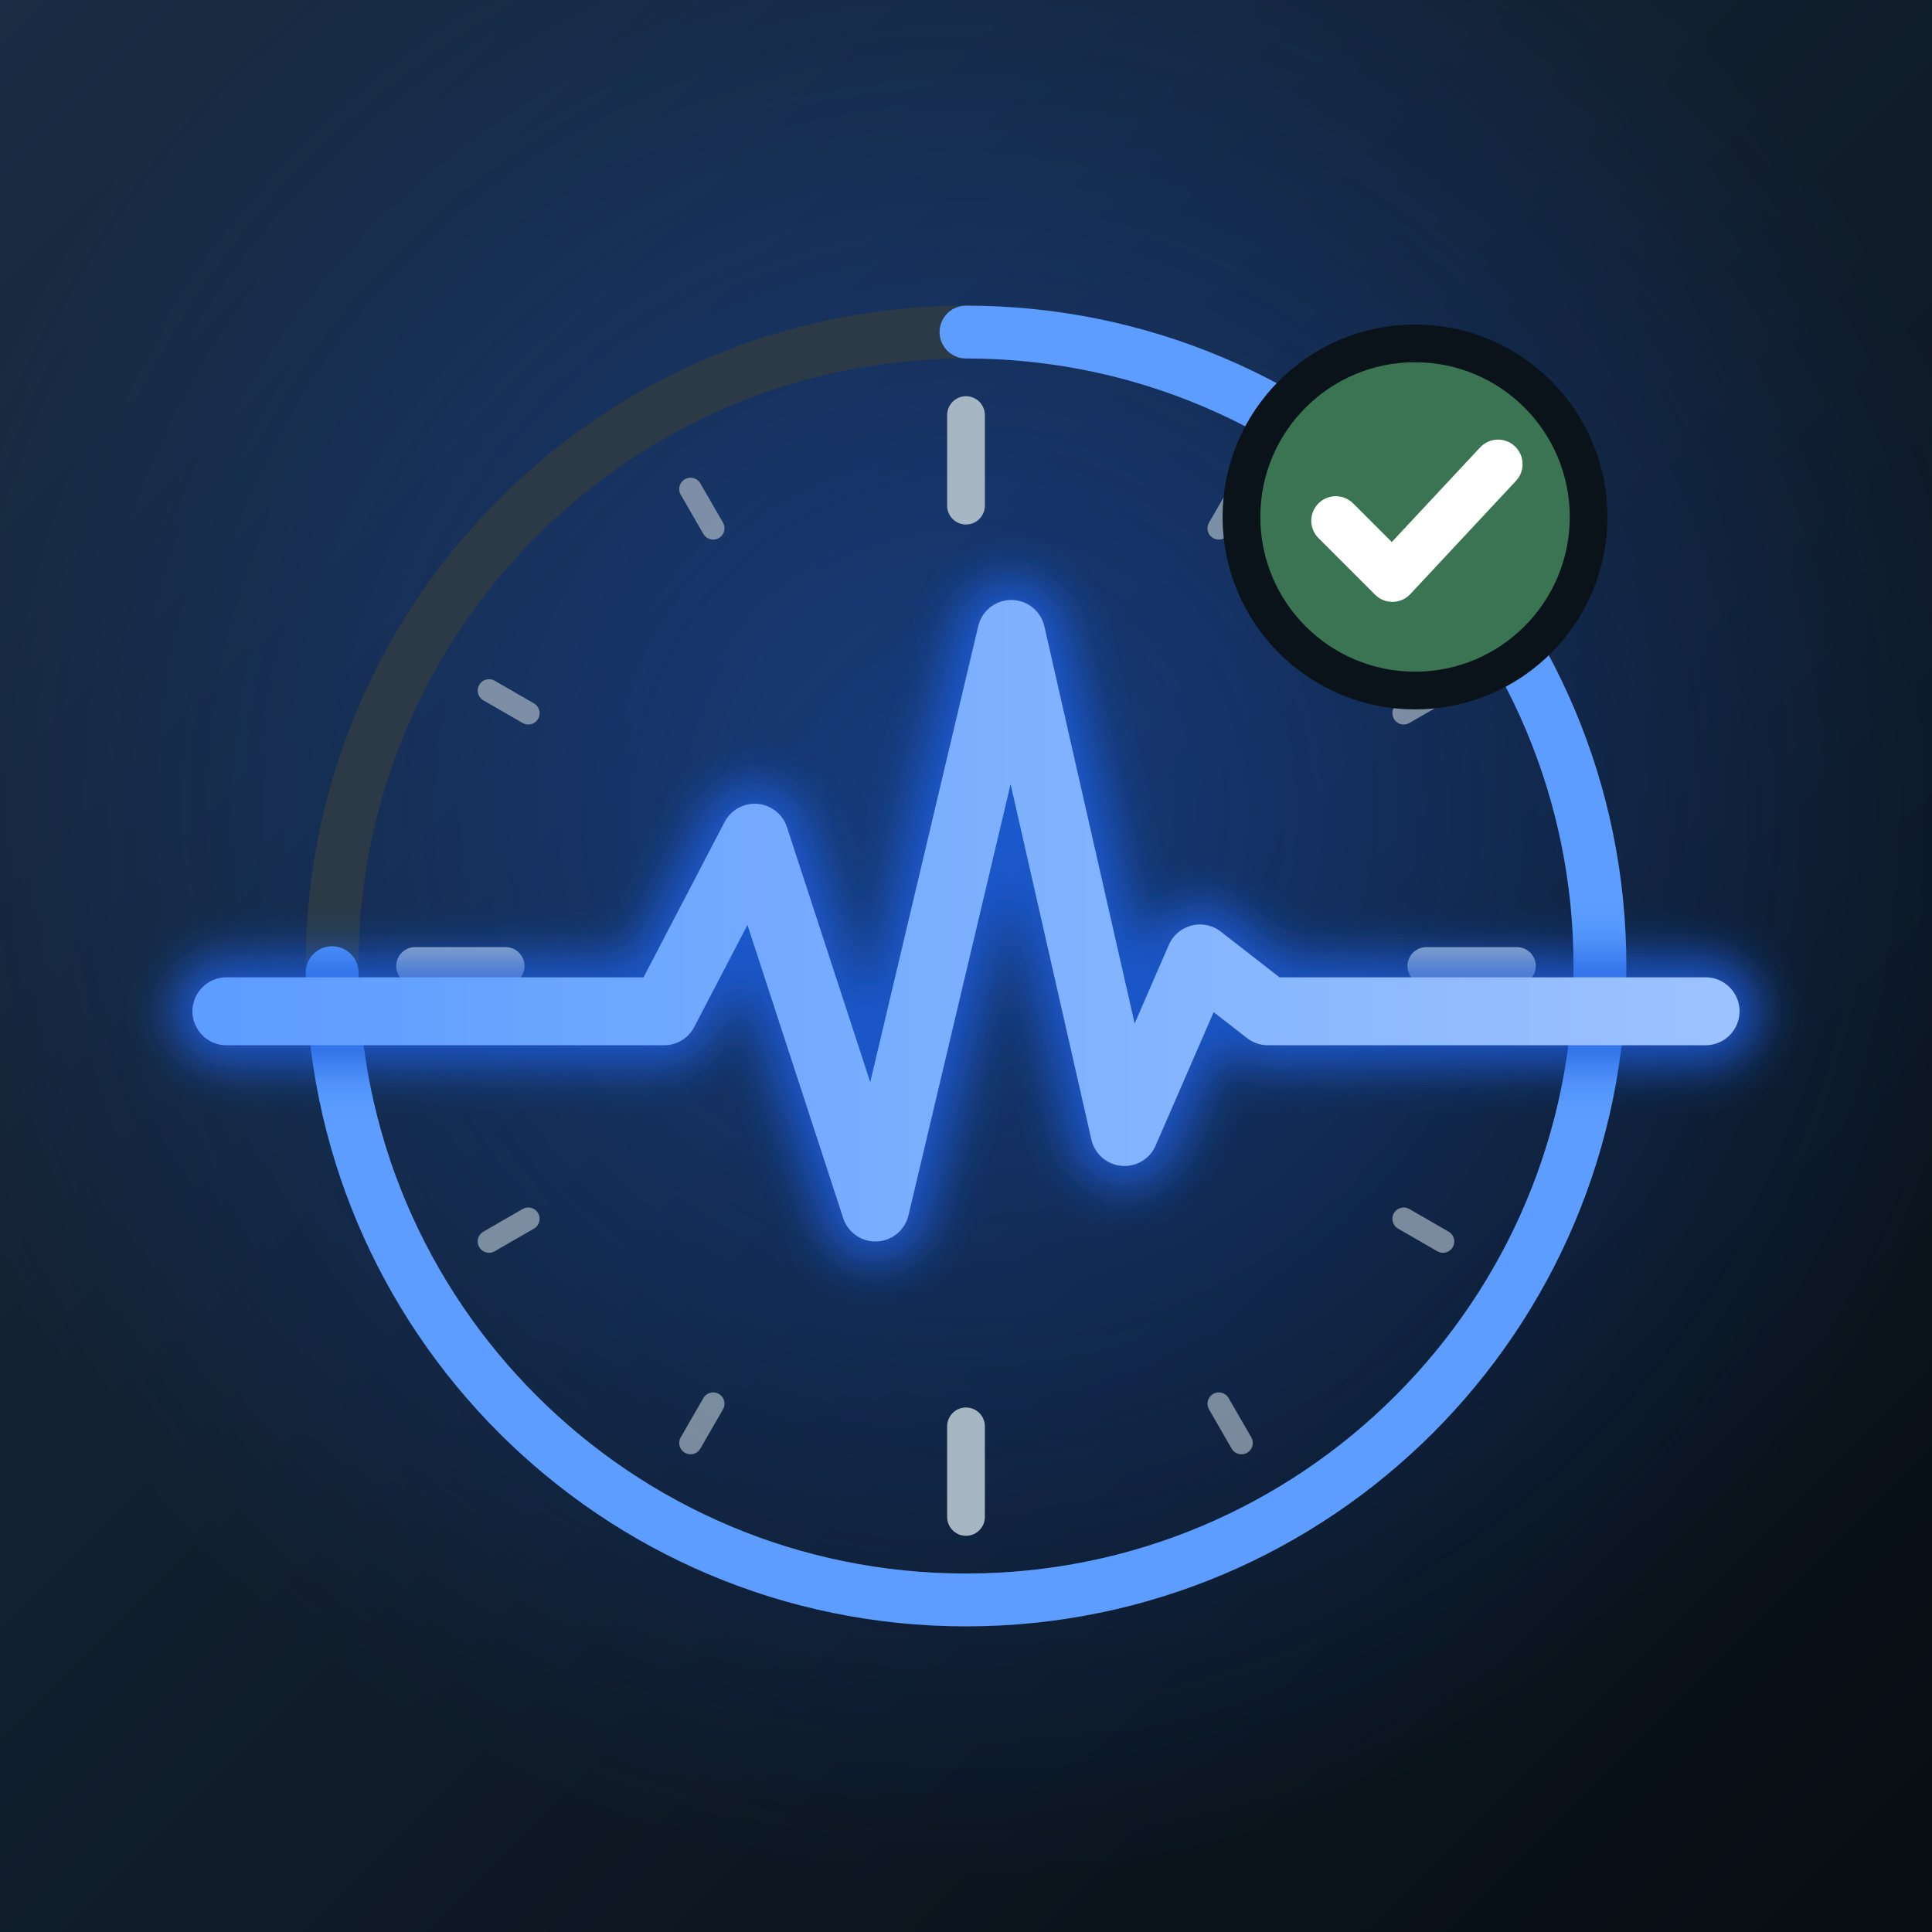
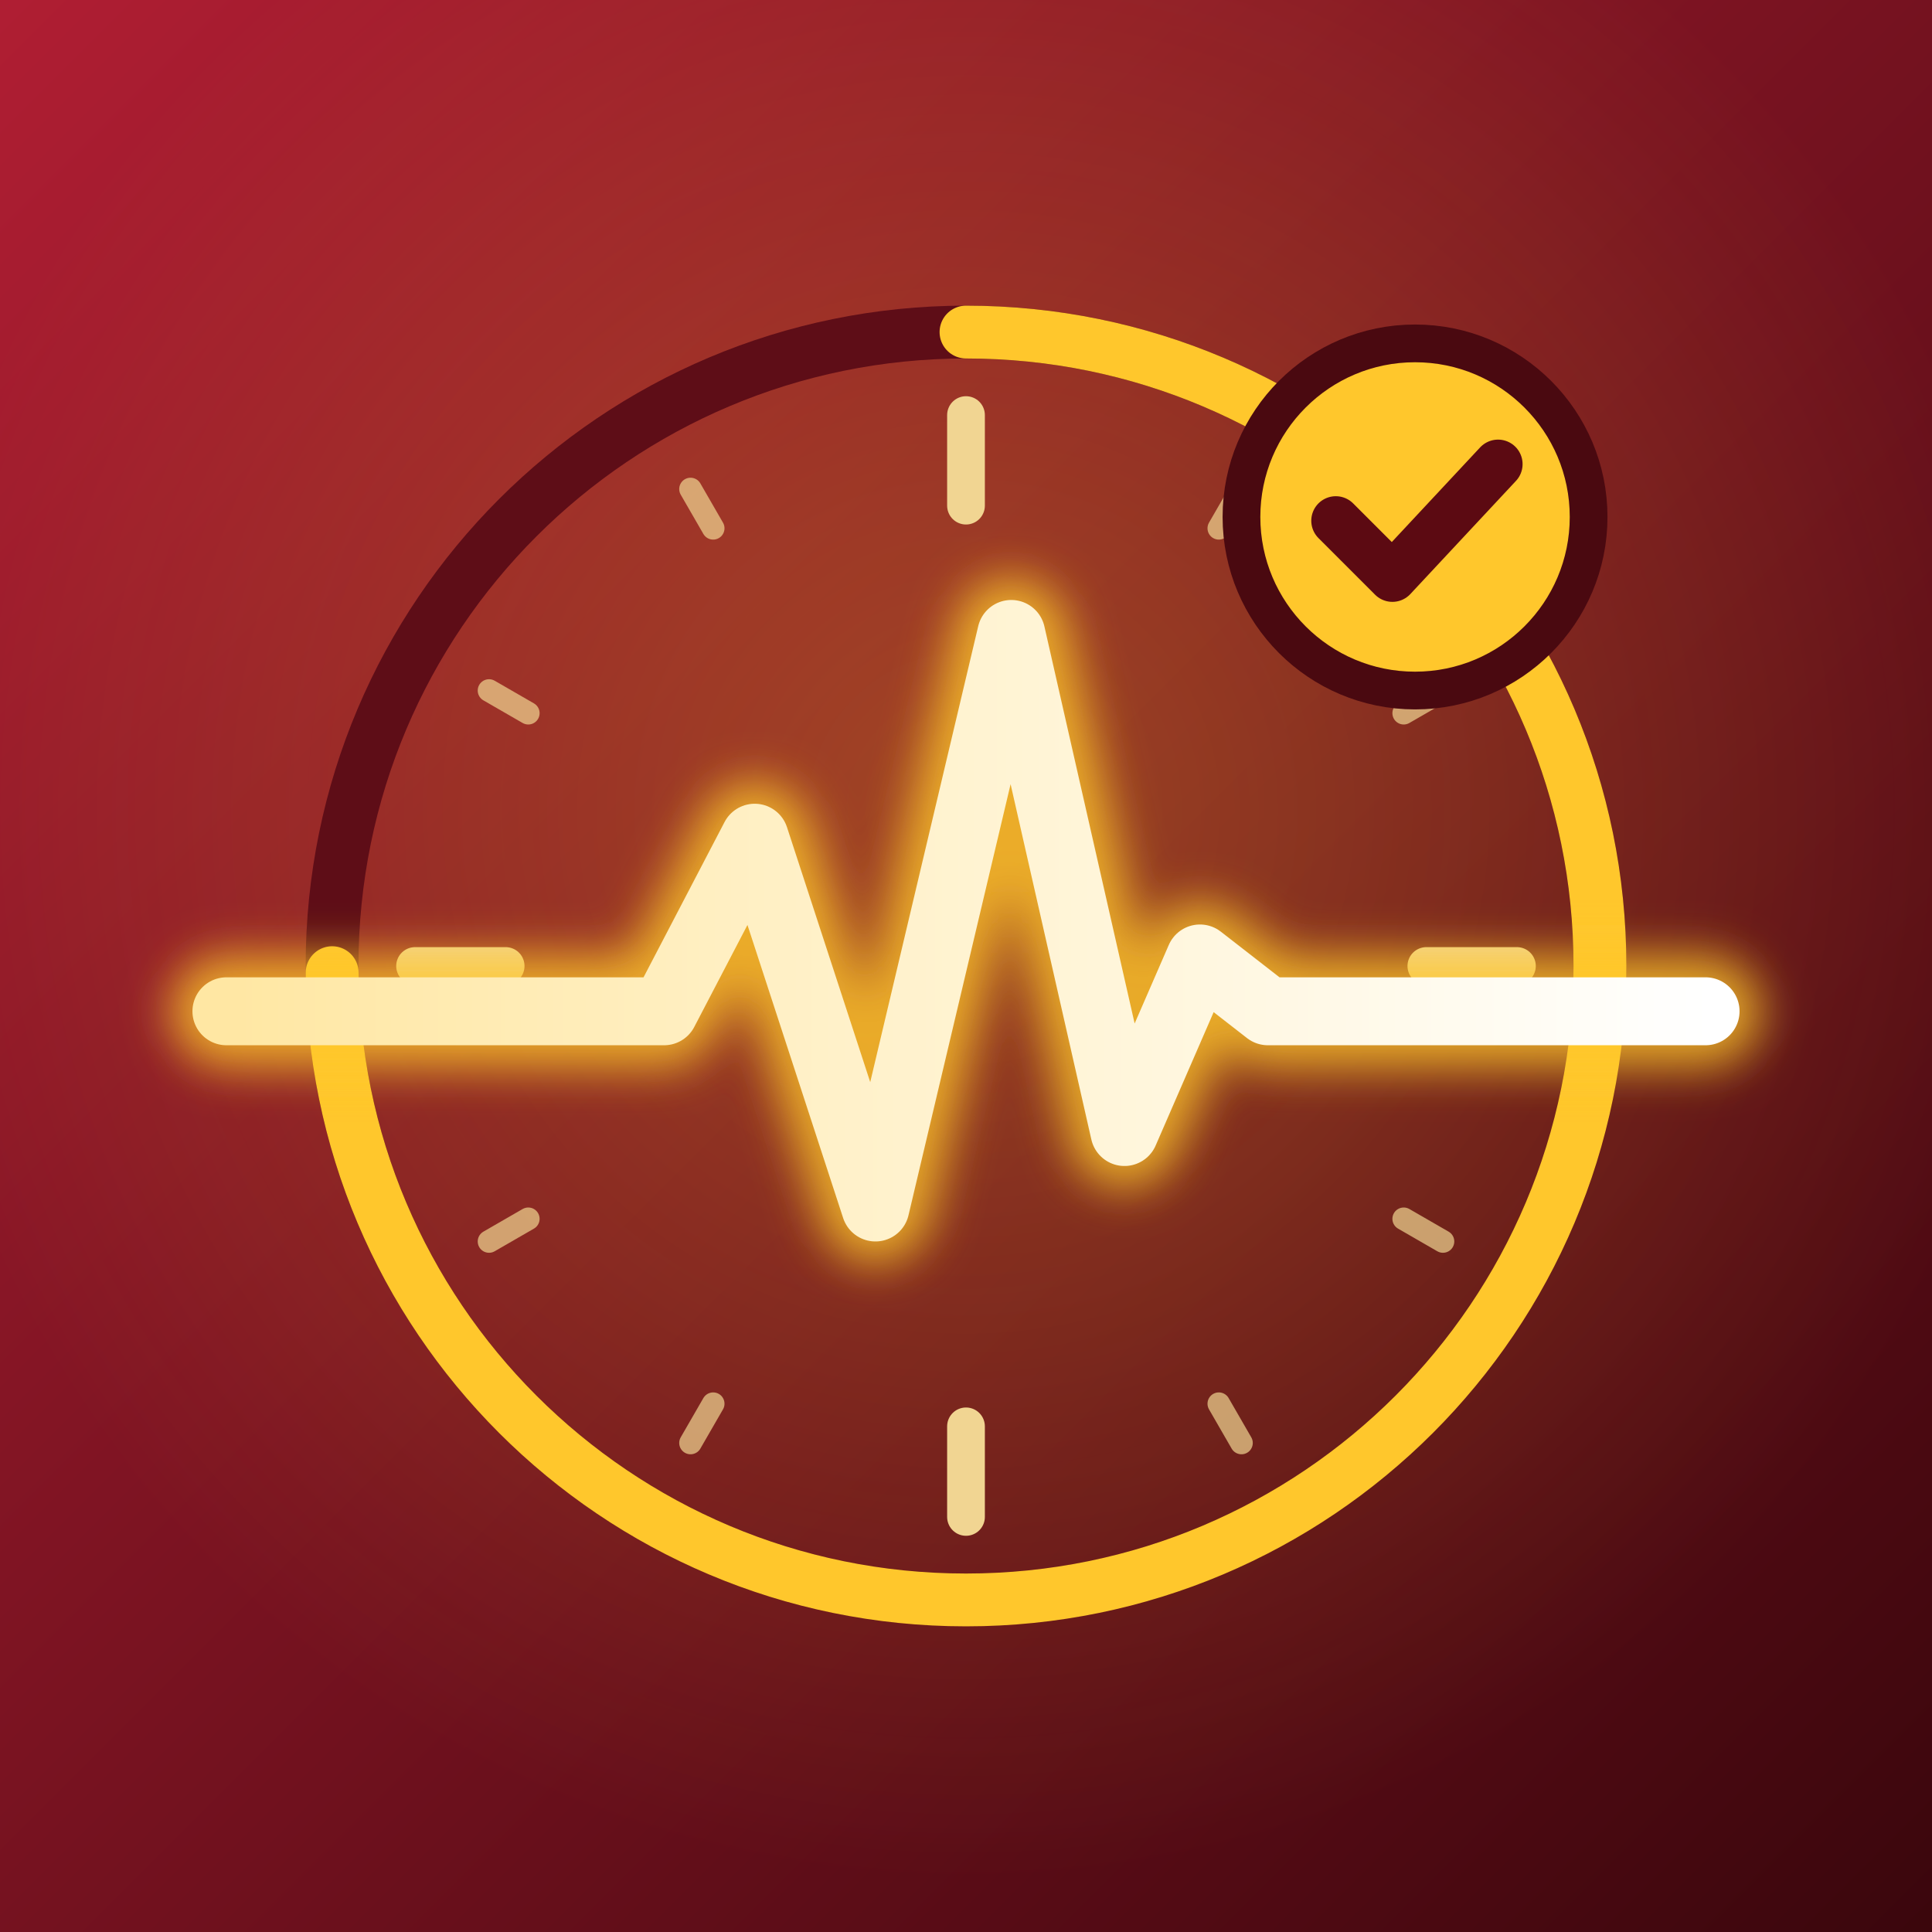
<svg xmlns="http://www.w3.org/2000/svg" viewBox="0 0 512 512">
  <defs>
    <linearGradient id="bg" x1="0" y1="0" x2="1" y2="1">
-       <stop offset="0" stop-color="#1A2D44" />
-       <stop offset="1" stop-color="#070D12" />
+       <stop offset="0" stop-color="#B01E33" />
+       <stop offset="1" stop-color="#3A060C" />
    </linearGradient>
    <radialGradient id="glow" cx=".5" cy=".42" r=".55">
-       <stop offset="0" stop-color="#1D5FE0" stop-opacity=".45" />
-       <stop offset="1" stop-color="#1D5FE0" stop-opacity="0" />
+       <stop offset="0" stop-color="#FFC72C" stop-opacity=".28" />
+       <stop offset="1" stop-color="#FFC72C" stop-opacity="0" />
    </radialGradient>
    <linearGradient id="pulse" x1="0" x2="1">
-       <stop offset="0" stop-color="#5C9DFF" />
-       <stop offset="1" stop-color="#9CC2FF" />
+       <stop offset="0" stop-color="#FFE7A3" />
+       <stop offset="1" stop-color="#FFFFFF" />
    </linearGradient>
    <filter id="soft" x="-20%" y="-20%" width="140%" height="140%">
      <feGaussianBlur stdDeviation="6" />
    </filter>
  </defs>
  <rect width="512" height="512" fill="url(#bg)" />
  <rect width="512" height="512" fill="url(#glow)" />
-   <circle cx="256" cy="256" r="168" fill="none" stroke="#2B3A46" stroke-width="14" />
-   <circle cx="256" cy="256" r="168" fill="none" stroke="#5C9DFF" stroke-width="14" stroke-linecap="round" stroke-dasharray="790 1056" transform="rotate(-90 256 256)" />
-   <g stroke="#A7B6C3" stroke-linecap="round">
+   <circle cx="256" cy="256" r="168" fill="none" stroke="#5E0D17" stroke-width="14" />
+   <circle cx="256" cy="256" r="168" fill="none" stroke="#FFC72C" stroke-width="14" stroke-linecap="round" stroke-dasharray="790 1056" transform="rotate(-90 256 256)" />
+   <g stroke="#F1D592" stroke-linecap="round">
    <g stroke-width="10">
      <line x1="256" y1="110" x2="256" y2="134" />
      <line x1="402" y1="256" x2="378" y2="256" />
      <line x1="256" y1="402" x2="256" y2="378" />
      <line x1="110" y1="256" x2="134" y2="256" />
    </g>
    <g stroke-width="6" opacity=".7">
      <line x1="329" y1="129.6" x2="323" y2="140" />
      <line x1="382.4" y1="183" x2="372" y2="189" />
      <line x1="382.4" y1="329" x2="372" y2="323" />
      <line x1="329" y1="382.4" x2="323" y2="372" />
      <line x1="183" y1="382.4" x2="189" y2="372" />
      <line x1="129.6" y1="329" x2="140" y2="323" />
      <line x1="129.6" y1="183" x2="140" y2="189" />
      <line x1="183" y1="129.6" x2="189" y2="140" />
    </g>
  </g>
-   <path d="M60 268 H176 L200 222 L232 320 L268 168 L298 300 L318 254 L336 268 H452" fill="none" stroke="#1D5FE0" stroke-width="30" stroke-linecap="round" stroke-linejoin="round" filter="url(#soft)" opacity=".8" />
+   <path d="M60 268 H176 L200 222 L232 320 L268 168 L298 300 L318 254 L336 268 H452" fill="none" stroke="#FFC72C" stroke-width="30" stroke-linecap="round" stroke-linejoin="round" filter="url(#soft)" opacity=".8" />
  <path d="M60 268 H176 L200 222 L232 320 L268 168 L298 300 L318 254 L336 268 H452" fill="none" stroke="url(#pulse)" stroke-width="18" stroke-linecap="round" stroke-linejoin="round" />
-   <circle cx="375" cy="137" r="46" fill="#3B7452" stroke="#0B131A" stroke-width="10" />
-   <path d="M354 138 L369 153 L397 123" fill="none" stroke="#fff" stroke-width="13" stroke-linecap="round" stroke-linejoin="round" />
+   <circle cx="375" cy="137" r="46" fill="#FFC72C" stroke="#4A0910" stroke-width="10" />
+   <path d="M354 138 L369 153 L397 123" fill="none" stroke="#5C0A12" stroke-width="13" stroke-linecap="round" stroke-linejoin="round" />
</svg>
